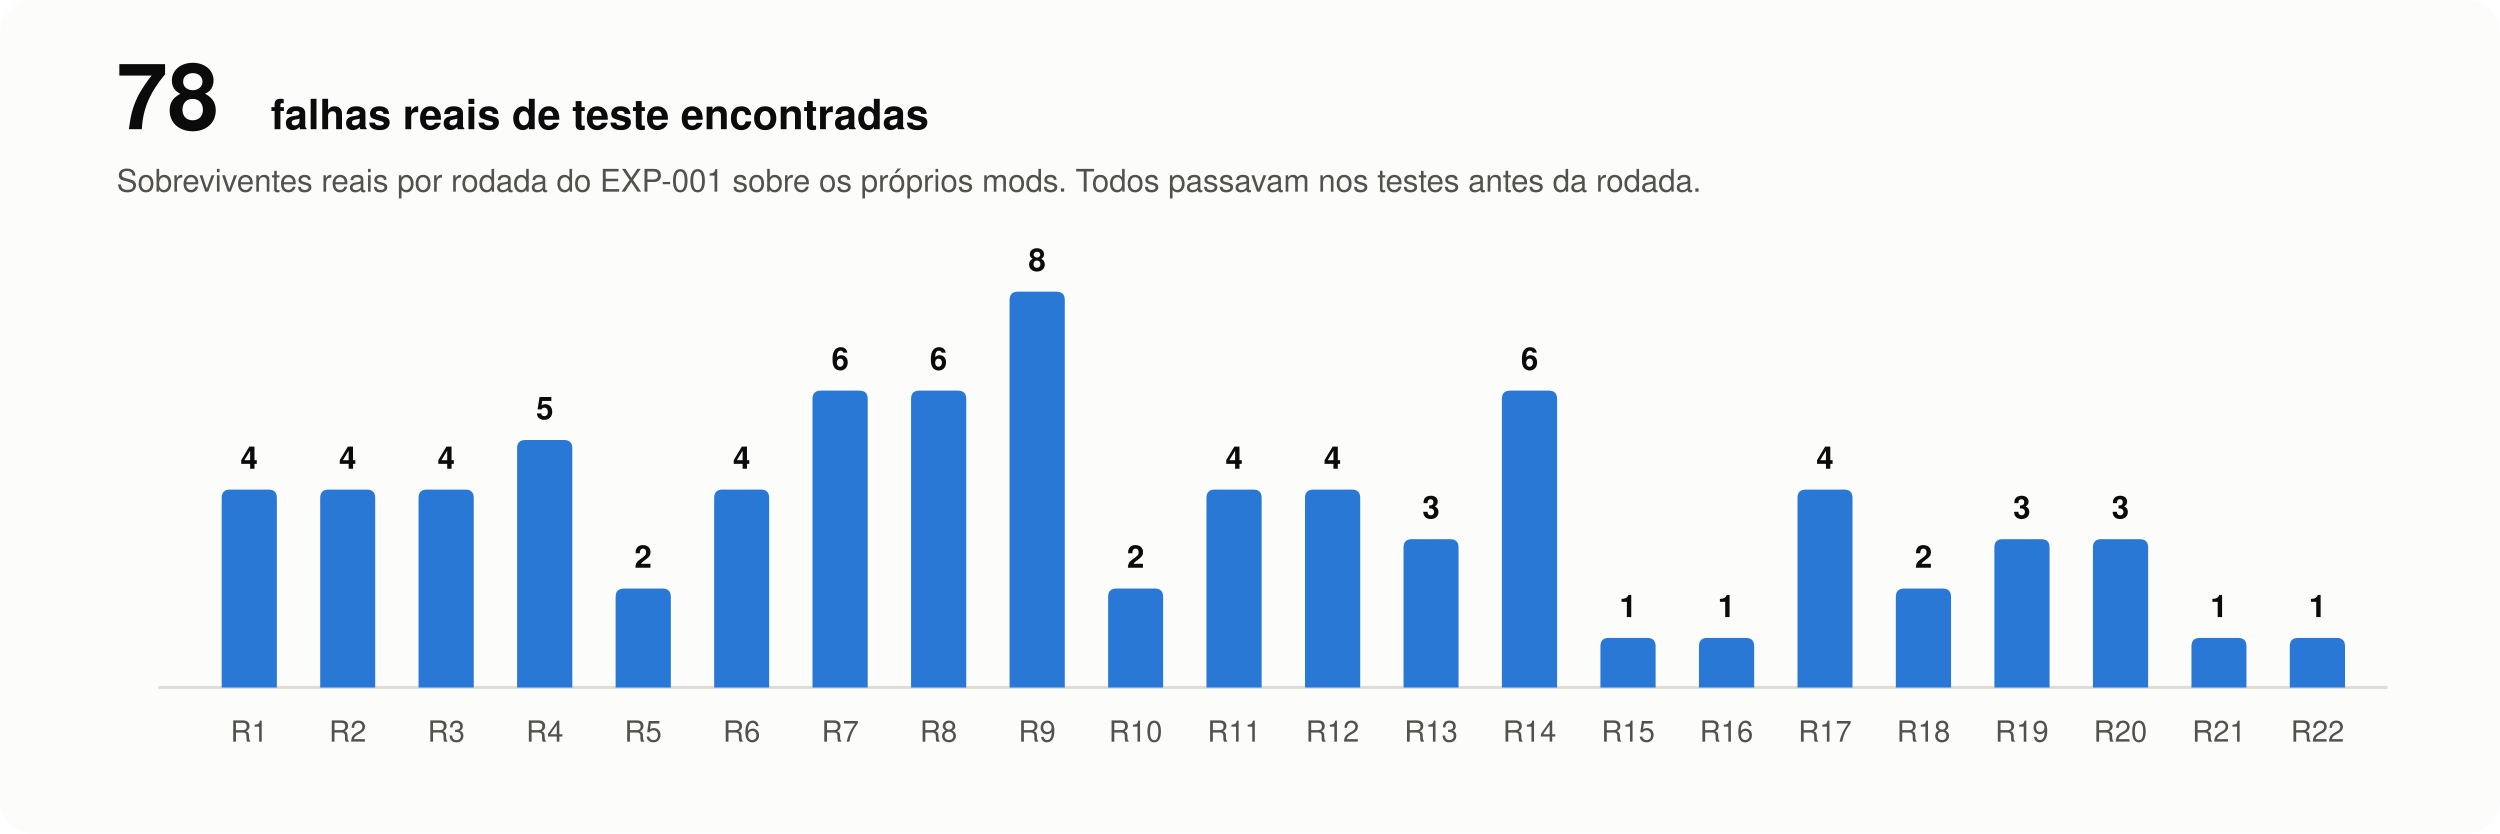
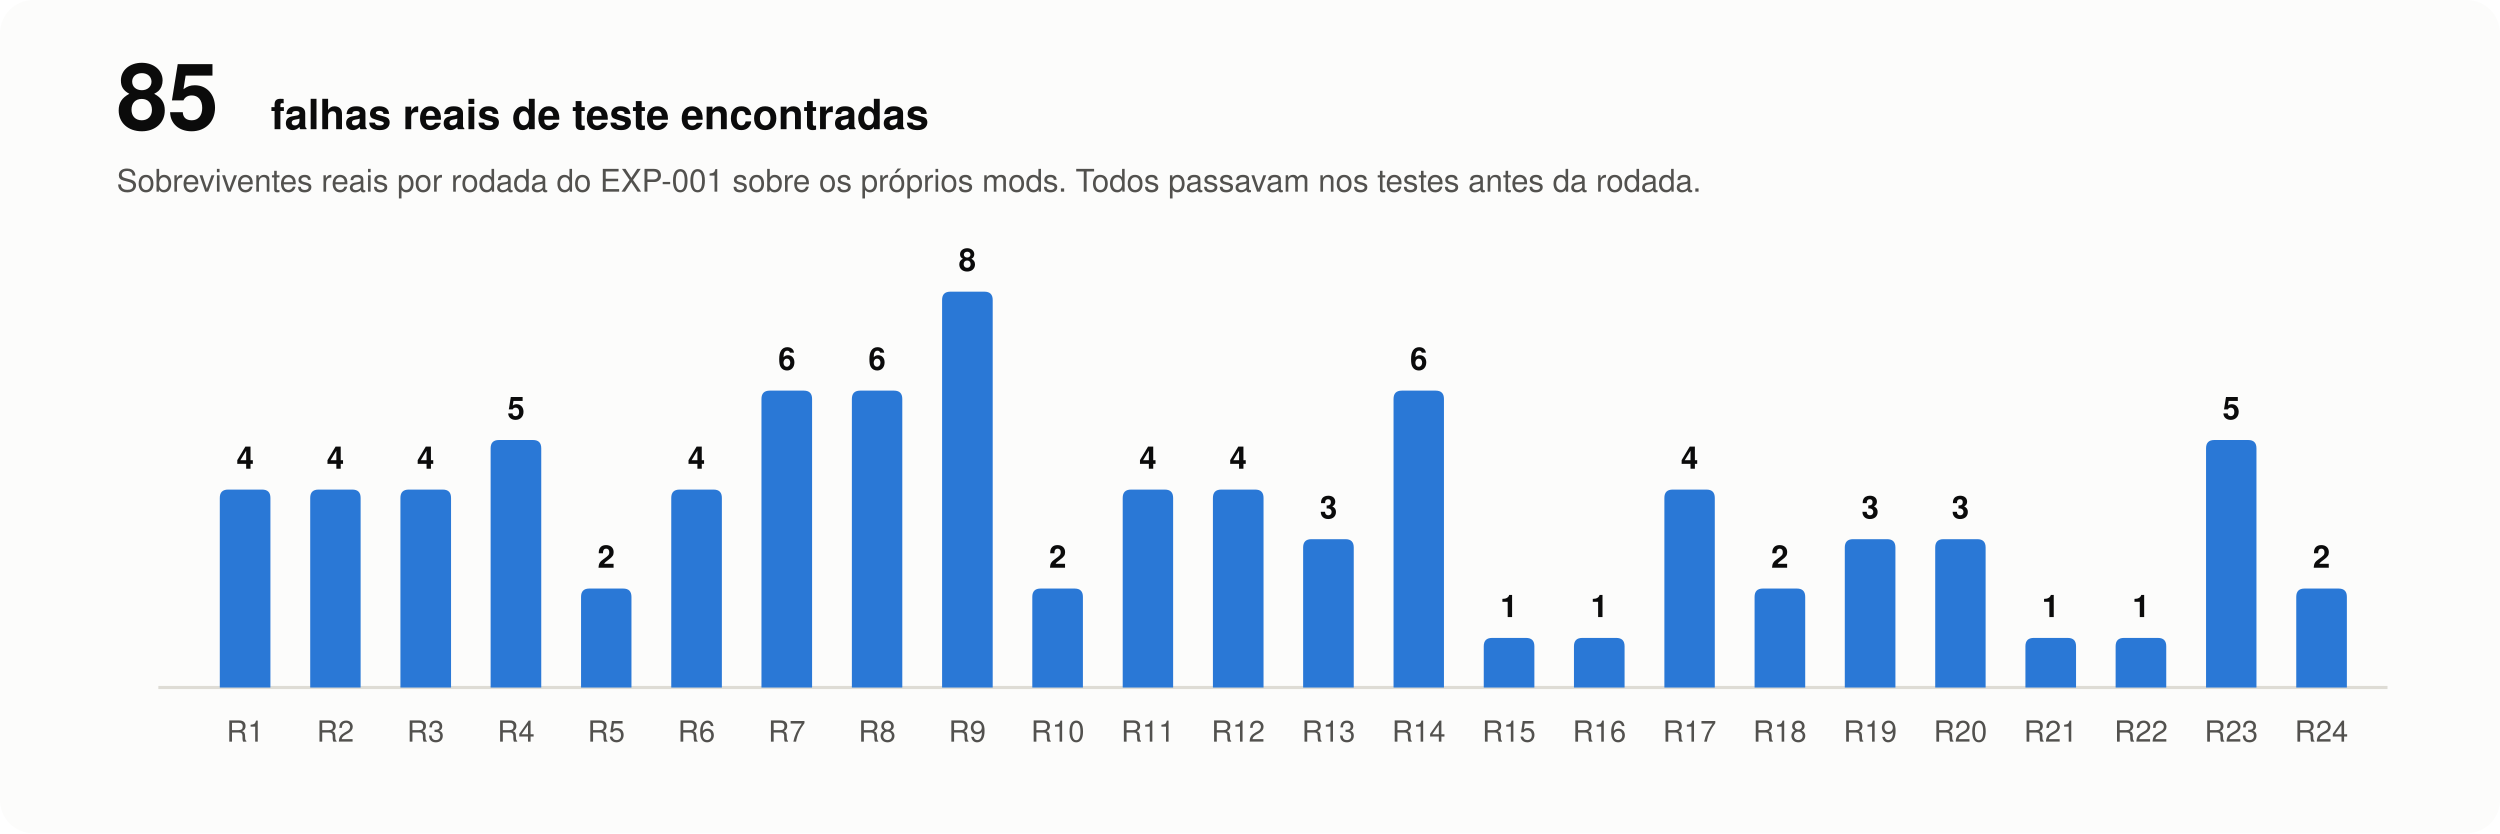
- <svg xmlns="http://www.w3.org/2000/svg" viewBox="0 0 1200 400" width="1200" height="400" role="img" aria-label="78 falhas reais de teste encontradas em 22 rodadas" font-family="ui-sans-serif, -apple-system, 'Segoe UI', Helvetica, Arial, sans-serif">
+ <svg xmlns="http://www.w3.org/2000/svg" viewBox="0 0 1200 400" width="1200" height="400" role="img" aria-label="85 falhas reais de teste encontradas em 24 rodadas" font-family="ui-sans-serif, -apple-system, 'Segoe UI', Helvetica, Arial, sans-serif">
  <style>
  .sup { fill: #fcfcfb; } .sup2 { fill: #f3f2ef; } .borda { stroke: #dedcd5; }
  .t1 { fill: #0b0b0b; } .t2 { fill: #52514e; } .t3 { fill: #8a887f; }
  .ac { fill: #2a78d6; } .acs { stroke: #2a78d6; } .acf { fill: #e8f1fb; }
  .ok { fill: #0f7a3d; } .okf { fill: #e3f3e8; }
  @media (prefers-color-scheme: dark) {
    .sup { fill: #1a1a19; } .sup2 { fill: #232322; } .borda { stroke: #3a3936; }
    .t1 { fill: #f0efec; } .t2 { fill: #c3c2b7; } .t3 { fill: #8f8d84; }
    .ac { fill: #3987e5; } .acs { stroke: #3987e5; } .acf { fill: #1d2c40; }
    .ok { fill: #4cc27a; } .okf { fill: #16301f; }
  }
  @media (prefers-reduced-motion: reduce) { * { animation: none !important; } }

  .barra { transform-box: fill-box; transform-origin: bottom; animation: cresce 1.1s cubic-bezier(.2,.8,.2,1); }
  @keyframes cresce { from { transform: scaleY(0); } to { transform: scaleY(1); } }
</style>
  <rect width="1200" height="400" rx="16" class="sup" />
-   <text x="56" y="62" font-size="44" font-weight="800" class="t1">78</text>
+   <text x="56" y="62" font-size="44" font-weight="800" class="t1">85</text>
  <text x="130" y="62" font-size="20" font-weight="700" class="t1">falhas reais de teste encontradas</text>
  <text x="56" y="92" font-size="15" class="t2">Sobreviventes reais por rodada do EXP-001 sobre os próprios mods. Todos passavam nos testes antes da rodada.</text>
  <line x1="76" y1="330" x2="1146" y2="330" class="borda" stroke-width="1.5" />
  <g class="barra">
-     <path d="M106.4,330 L106.4,239.0 Q106.4,235.0 110.4,235.0 L128.9,235.0 Q132.9,235.0 132.9,239.0 L132.9,330 Z" class="ac" />
+     <path d="M105.5,330 L105.5,239.0 Q105.5,235.0 109.5,235.0 L125.8,235.0 Q129.8,235.0 129.8,239.0 L129.8,330 Z" class="ac" />
  </g>
-   <text x="119.6" y="225.0" font-size="15" font-weight="700" class="t1" text-anchor="middle">4</text>
-   <text x="119.6" y="356" font-size="14" class="t2" text-anchor="middle">R1</text>
+   <text x="117.7" y="225.0" font-size="15" font-weight="700" class="t1" text-anchor="middle">4</text>
+   <text x="117.7" y="356" font-size="14" class="t2" text-anchor="middle">R1</text>
  <g class="barra">
-     <path d="M153.7,330 L153.7,239.0 Q153.7,235.0 157.7,235.0 L176.1,235.0 Q180.1,235.0 180.1,239.0 L180.1,330 Z" class="ac" />
+     <path d="M148.9,330 L148.9,239.0 Q148.9,235.0 152.9,235.0 L169.1,235.0 Q173.1,235.0 173.1,239.0 L173.1,330 Z" class="ac" />
  </g>
-   <text x="166.9" y="225.0" font-size="15" font-weight="700" class="t1" text-anchor="middle">4</text>
-   <text x="166.9" y="356" font-size="14" class="t2" text-anchor="middle">R2</text>
+   <text x="161.0" y="225.0" font-size="15" font-weight="700" class="t1" text-anchor="middle">4</text>
+   <text x="161.0" y="356" font-size="14" class="t2" text-anchor="middle">R2</text>
  <g class="barra">
-     <path d="M200.9,330 L200.9,239.0 Q200.9,235.0 204.9,235.0 L223.4,235.0 Q227.4,235.0 227.4,239.0 L227.4,330 Z" class="ac" />
+     <path d="M192.2,330 L192.2,239.0 Q192.2,235.0 196.2,235.0 L212.5,235.0 Q216.5,235.0 216.5,239.0 L216.5,330 Z" class="ac" />
  </g>
-   <text x="214.2" y="225.0" font-size="15" font-weight="700" class="t1" text-anchor="middle">4</text>
-   <text x="214.2" y="356" font-size="14" class="t2" text-anchor="middle">R3</text>
+   <text x="204.3" y="225.0" font-size="15" font-weight="700" class="t1" text-anchor="middle">4</text>
+   <text x="204.3" y="356" font-size="14" class="t2" text-anchor="middle">R3</text>
  <g class="barra">
-     <path d="M248.2,330 L248.2,215.2 Q248.2,211.2 252.2,211.2 L270.7,211.2 Q274.7,211.2 274.7,215.2 L274.7,330 Z" class="ac" />
+     <path d="M235.5,330 L235.5,215.2 Q235.5,211.2 239.5,211.2 L255.8,211.2 Q259.8,211.2 259.8,215.2 L259.8,330 Z" class="ac" />
  </g>
-   <text x="261.5" y="201.2" font-size="15" font-weight="700" class="t1" text-anchor="middle">5</text>
-   <text x="261.5" y="356" font-size="14" class="t2" text-anchor="middle">R4</text>
+   <text x="247.7" y="201.2" font-size="15" font-weight="700" class="t1" text-anchor="middle">5</text>
+   <text x="247.7" y="356" font-size="14" class="t2" text-anchor="middle">R4</text>
  <g class="barra">
-     <path d="M295.5,330 L295.5,286.5 Q295.5,282.5 299.5,282.5 L318.0,282.5 Q322.0,282.5 322.0,286.5 L322.0,330 Z" class="ac" />
+     <path d="M278.9,330 L278.9,286.5 Q278.9,282.5 282.9,282.5 L299.1,282.5 Q303.1,282.5 303.1,286.5 L303.1,330 Z" class="ac" />
  </g>
-   <text x="308.7" y="272.5" font-size="15" font-weight="700" class="t1" text-anchor="middle">2</text>
-   <text x="308.7" y="356" font-size="14" class="t2" text-anchor="middle">R5</text>
+   <text x="291.0" y="272.5" font-size="15" font-weight="700" class="t1" text-anchor="middle">2</text>
+   <text x="291.0" y="356" font-size="14" class="t2" text-anchor="middle">R5</text>
  <g class="barra">
-     <path d="M342.8,330 L342.8,239.0 Q342.8,235.0 346.8,235.0 L365.2,235.0 Q369.2,235.0 369.2,239.0 L369.2,330 Z" class="ac" />
+     <path d="M322.2,330 L322.2,239.0 Q322.2,235.0 326.2,235.0 L342.5,235.0 Q346.5,235.0 346.5,239.0 L346.5,330 Z" class="ac" />
  </g>
-   <text x="356.0" y="225.0" font-size="15" font-weight="700" class="t1" text-anchor="middle">4</text>
-   <text x="356.0" y="356" font-size="14" class="t2" text-anchor="middle">R6</text>
+   <text x="334.3" y="225.0" font-size="15" font-weight="700" class="t1" text-anchor="middle">4</text>
+   <text x="334.3" y="356" font-size="14" class="t2" text-anchor="middle">R6</text>
  <g class="barra">
-     <path d="M390.0,330 L390.0,191.5 Q390.0,187.5 394.0,187.5 L412.5,187.5 Q416.5,187.5 416.5,191.5 L416.5,330 Z" class="ac" />
+     <path d="M365.5,330 L365.5,191.5 Q365.5,187.5 369.5,187.5 L385.8,187.5 Q389.8,187.5 389.8,191.5 L389.8,330 Z" class="ac" />
  </g>
-   <text x="403.3" y="177.5" font-size="15" font-weight="700" class="t1" text-anchor="middle">6</text>
-   <text x="403.3" y="356" font-size="14" class="t2" text-anchor="middle">R7</text>
+   <text x="377.7" y="177.5" font-size="15" font-weight="700" class="t1" text-anchor="middle">6</text>
+   <text x="377.7" y="356" font-size="14" class="t2" text-anchor="middle">R7</text>
  <g class="barra">
-     <path d="M437.3,330 L437.3,191.5 Q437.3,187.5 441.3,187.5 L459.8,187.5 Q463.8,187.5 463.8,191.5 L463.8,330 Z" class="ac" />
+     <path d="M408.9,330 L408.9,191.5 Q408.9,187.5 412.9,187.5 L429.1,187.5 Q433.1,187.5 433.1,191.5 L433.1,330 Z" class="ac" />
  </g>
-   <text x="450.5" y="177.5" font-size="15" font-weight="700" class="t1" text-anchor="middle">6</text>
-   <text x="450.5" y="356" font-size="14" class="t2" text-anchor="middle">R8</text>
+   <text x="421.0" y="177.5" font-size="15" font-weight="700" class="t1" text-anchor="middle">6</text>
+   <text x="421.0" y="356" font-size="14" class="t2" text-anchor="middle">R8</text>
  <g class="barra">
-     <path d="M484.6,330 L484.6,144.0 Q484.6,140.0 488.6,140.0 L507.1,140.0 Q511.1,140.0 511.1,144.0 L511.1,330 Z" class="ac" />
+     <path d="M452.2,330 L452.2,144.0 Q452.2,140.0 456.2,140.0 L472.5,140.0 Q476.5,140.0 476.5,144.0 L476.5,330 Z" class="ac" />
  </g>
-   <text x="497.8" y="130.0" font-size="15" font-weight="700" class="t1" text-anchor="middle">8</text>
-   <text x="497.8" y="356" font-size="14" class="t2" text-anchor="middle">R9</text>
+   <text x="464.3" y="130.0" font-size="15" font-weight="700" class="t1" text-anchor="middle">8</text>
+   <text x="464.3" y="356" font-size="14" class="t2" text-anchor="middle">R9</text>
  <g class="barra">
-     <path d="M531.9,330 L531.9,286.5 Q531.9,282.5 535.9,282.5 L554.3,282.5 Q558.3,282.5 558.3,286.5 L558.3,330 Z" class="ac" />
+     <path d="M495.5,330 L495.5,286.5 Q495.5,282.5 499.5,282.5 L515.8,282.5 Q519.8,282.5 519.8,286.5 L519.8,330 Z" class="ac" />
  </g>
-   <text x="545.1" y="272.5" font-size="15" font-weight="700" class="t1" text-anchor="middle">2</text>
-   <text x="545.1" y="356" font-size="14" class="t2" text-anchor="middle">R10</text>
+   <text x="507.7" y="272.5" font-size="15" font-weight="700" class="t1" text-anchor="middle">2</text>
+   <text x="507.7" y="356" font-size="14" class="t2" text-anchor="middle">R10</text>
  <g class="barra">
-     <path d="M579.1,330 L579.1,239.0 Q579.1,235.0 583.1,235.0 L601.6,235.0 Q605.6,235.0 605.6,239.0 L605.6,330 Z" class="ac" />
+     <path d="M538.9,330 L538.9,239.0 Q538.9,235.0 542.9,235.0 L559.1,235.0 Q563.1,235.0 563.1,239.0 L563.1,330 Z" class="ac" />
  </g>
-   <text x="592.4" y="225.0" font-size="15" font-weight="700" class="t1" text-anchor="middle">4</text>
-   <text x="592.4" y="356" font-size="14" class="t2" text-anchor="middle">R11</text>
+   <text x="551.0" y="225.0" font-size="15" font-weight="700" class="t1" text-anchor="middle">4</text>
+   <text x="551.0" y="356" font-size="14" class="t2" text-anchor="middle">R11</text>
  <g class="barra">
-     <path d="M626.4,330 L626.4,239.0 Q626.4,235.0 630.4,235.0 L648.9,235.0 Q652.9,235.0 652.9,239.0 L652.9,330 Z" class="ac" />
+     <path d="M582.2,330 L582.2,239.0 Q582.2,235.0 586.2,235.0 L602.5,235.0 Q606.5,235.0 606.5,239.0 L606.5,330 Z" class="ac" />
  </g>
-   <text x="639.6" y="225.0" font-size="15" font-weight="700" class="t1" text-anchor="middle">4</text>
-   <text x="639.6" y="356" font-size="14" class="t2" text-anchor="middle">R12</text>
+   <text x="594.3" y="225.0" font-size="15" font-weight="700" class="t1" text-anchor="middle">4</text>
+   <text x="594.3" y="356" font-size="14" class="t2" text-anchor="middle">R12</text>
  <g class="barra">
-     <path d="M673.7,330 L673.7,262.8 Q673.7,258.8 677.7,258.8 L696.1,258.8 Q700.1,258.8 700.1,262.8 L700.1,330 Z" class="ac" />
+     <path d="M625.5,330 L625.5,262.8 Q625.5,258.8 629.5,258.8 L645.8,258.8 Q649.8,258.8 649.8,262.8 L649.8,330 Z" class="ac" />
  </g>
-   <text x="686.9" y="248.8" font-size="15" font-weight="700" class="t1" text-anchor="middle">3</text>
-   <text x="686.9" y="356" font-size="14" class="t2" text-anchor="middle">R13</text>
+   <text x="637.7" y="248.8" font-size="15" font-weight="700" class="t1" text-anchor="middle">3</text>
+   <text x="637.7" y="356" font-size="14" class="t2" text-anchor="middle">R13</text>
  <g class="barra">
-     <path d="M720.9,330 L720.9,191.5 Q720.9,187.5 724.9,187.5 L743.4,187.5 Q747.4,187.5 747.4,191.5 L747.4,330 Z" class="ac" />
+     <path d="M668.9,330 L668.9,191.5 Q668.9,187.5 672.9,187.5 L689.1,187.5 Q693.1,187.5 693.1,191.5 L693.1,330 Z" class="ac" />
  </g>
-   <text x="734.2" y="177.5" font-size="15" font-weight="700" class="t1" text-anchor="middle">6</text>
-   <text x="734.2" y="356" font-size="14" class="t2" text-anchor="middle">R14</text>
+   <text x="681.0" y="177.5" font-size="15" font-weight="700" class="t1" text-anchor="middle">6</text>
+   <text x="681.0" y="356" font-size="14" class="t2" text-anchor="middle">R14</text>
  <g class="barra">
-     <path d="M768.2,330 L768.2,310.2 Q768.2,306.2 772.2,306.2 L790.7,306.2 Q794.7,306.2 794.7,310.2 L794.7,330 Z" class="ac" />
+     <path d="M712.2,330 L712.2,310.2 Q712.2,306.2 716.2,306.2 L732.5,306.2 Q736.5,306.2 736.5,310.2 L736.5,330 Z" class="ac" />
  </g>
-   <text x="781.5" y="296.2" font-size="15" font-weight="700" class="t1" text-anchor="middle">1</text>
-   <text x="781.5" y="356" font-size="14" class="t2" text-anchor="middle">R15</text>
+   <text x="724.3" y="296.2" font-size="15" font-weight="700" class="t1" text-anchor="middle">1</text>
+   <text x="724.3" y="356" font-size="14" class="t2" text-anchor="middle">R15</text>
  <g class="barra">
-     <path d="M815.5,330 L815.5,310.2 Q815.5,306.2 819.5,306.2 L838.0,306.2 Q842.0,306.2 842.0,310.2 L842.0,330 Z" class="ac" />
+     <path d="M755.5,330 L755.5,310.2 Q755.5,306.2 759.5,306.2 L775.8,306.2 Q779.8,306.2 779.8,310.2 L779.8,330 Z" class="ac" />
  </g>
-   <text x="828.7" y="296.2" font-size="15" font-weight="700" class="t1" text-anchor="middle">1</text>
-   <text x="828.7" y="356" font-size="14" class="t2" text-anchor="middle">R16</text>
+   <text x="767.7" y="296.2" font-size="15" font-weight="700" class="t1" text-anchor="middle">1</text>
+   <text x="767.7" y="356" font-size="14" class="t2" text-anchor="middle">R16</text>
  <g class="barra">
-     <path d="M862.8,330 L862.8,239.0 Q862.8,235.0 866.8,235.0 L885.2,235.0 Q889.2,235.0 889.2,239.0 L889.2,330 Z" class="ac" />
+     <path d="M798.9,330 L798.9,239.0 Q798.9,235.0 802.9,235.0 L819.1,235.0 Q823.1,235.0 823.1,239.0 L823.1,330 Z" class="ac" />
  </g>
-   <text x="876.0" y="225.0" font-size="15" font-weight="700" class="t1" text-anchor="middle">4</text>
-   <text x="876.0" y="356" font-size="14" class="t2" text-anchor="middle">R17</text>
+   <text x="811.0" y="225.0" font-size="15" font-weight="700" class="t1" text-anchor="middle">4</text>
+   <text x="811.0" y="356" font-size="14" class="t2" text-anchor="middle">R17</text>
  <g class="barra">
-     <path d="M910.0,330 L910.0,286.5 Q910.0,282.5 914.0,282.5 L932.5,282.5 Q936.5,282.5 936.5,286.5 L936.5,330 Z" class="ac" />
+     <path d="M842.2,330 L842.2,286.5 Q842.2,282.5 846.2,282.5 L862.5,282.5 Q866.5,282.5 866.5,286.5 L866.5,330 Z" class="ac" />
  </g>
-   <text x="923.3" y="272.5" font-size="15" font-weight="700" class="t1" text-anchor="middle">2</text>
-   <text x="923.3" y="356" font-size="14" class="t2" text-anchor="middle">R18</text>
+   <text x="854.3" y="272.5" font-size="15" font-weight="700" class="t1" text-anchor="middle">2</text>
+   <text x="854.3" y="356" font-size="14" class="t2" text-anchor="middle">R18</text>
  <g class="barra">
-     <path d="M957.3,330 L957.3,262.8 Q957.3,258.8 961.3,258.8 L979.8,258.8 Q983.8,258.8 983.8,262.8 L983.8,330 Z" class="ac" />
+     <path d="M885.5,330 L885.5,262.8 Q885.5,258.8 889.5,258.8 L905.8,258.8 Q909.8,258.8 909.8,262.8 L909.8,330 Z" class="ac" />
  </g>
-   <text x="970.5" y="248.8" font-size="15" font-weight="700" class="t1" text-anchor="middle">3</text>
-   <text x="970.5" y="356" font-size="14" class="t2" text-anchor="middle">R19</text>
+   <text x="897.7" y="248.8" font-size="15" font-weight="700" class="t1" text-anchor="middle">3</text>
+   <text x="897.7" y="356" font-size="14" class="t2" text-anchor="middle">R19</text>
  <g class="barra">
-     <path d="M1004.6,330 L1004.6,262.8 Q1004.6,258.8 1008.6,258.8 L1027.1,258.8 Q1031.1,258.8 1031.1,262.8 L1031.1,330 Z" class="ac" />
+     <path d="M928.9,330 L928.9,262.8 Q928.9,258.8 932.9,258.8 L949.1,258.8 Q953.1,258.8 953.1,262.8 L953.1,330 Z" class="ac" />
  </g>
-   <text x="1017.8" y="248.8" font-size="15" font-weight="700" class="t1" text-anchor="middle">3</text>
-   <text x="1017.8" y="356" font-size="14" class="t2" text-anchor="middle">R20</text>
+   <text x="941.0" y="248.8" font-size="15" font-weight="700" class="t1" text-anchor="middle">3</text>
+   <text x="941.0" y="356" font-size="14" class="t2" text-anchor="middle">R20</text>
  <g class="barra">
-     <path d="M1051.9,330 L1051.9,310.2 Q1051.9,306.2 1055.9,306.2 L1074.3,306.2 Q1078.3,306.2 1078.3,310.2 L1078.3,330 Z" class="ac" />
+     <path d="M972.2,330 L972.2,310.2 Q972.2,306.2 976.2,306.2 L992.5,306.2 Q996.5,306.2 996.5,310.2 L996.5,330 Z" class="ac" />
  </g>
-   <text x="1065.1" y="296.2" font-size="15" font-weight="700" class="t1" text-anchor="middle">1</text>
-   <text x="1065.1" y="356" font-size="14" class="t2" text-anchor="middle">R21</text>
+   <text x="984.3" y="296.2" font-size="15" font-weight="700" class="t1" text-anchor="middle">1</text>
+   <text x="984.3" y="356" font-size="14" class="t2" text-anchor="middle">R21</text>
  <g class="barra">
-     <path d="M1099.1,330 L1099.1,310.2 Q1099.1,306.2 1103.1,306.2 L1121.6,306.2 Q1125.6,306.2 1125.6,310.2 L1125.6,330 Z" class="ac" />
+     <path d="M1015.5,330 L1015.5,310.2 Q1015.5,306.2 1019.5,306.2 L1035.8,306.2 Q1039.8,306.2 1039.8,310.2 L1039.8,330 Z" class="ac" />
  </g>
-   <text x="1112.4" y="296.2" font-size="15" font-weight="700" class="t1" text-anchor="middle">1</text>
-   <text x="1112.4" y="356" font-size="14" class="t2" text-anchor="middle">R22</text>
+   <text x="1027.7" y="296.2" font-size="15" font-weight="700" class="t1" text-anchor="middle">1</text>
+   <text x="1027.7" y="356" font-size="14" class="t2" text-anchor="middle">R22</text>
+   <g class="barra">
+     <path d="M1058.9,330 L1058.9,215.2 Q1058.9,211.2 1062.9,211.2 L1079.1,211.2 Q1083.1,211.2 1083.1,215.2 L1083.1,330 Z" class="ac" />
+   </g>
+   <text x="1071.0" y="201.2" font-size="15" font-weight="700" class="t1" text-anchor="middle">5</text>
+   <text x="1071.0" y="356" font-size="14" class="t2" text-anchor="middle">R23</text>
+   <g class="barra">
+     <path d="M1102.2,330 L1102.2,286.5 Q1102.2,282.5 1106.2,282.5 L1122.5,282.5 Q1126.5,282.5 1126.5,286.5 L1126.5,330 Z" class="ac" />
+   </g>
+   <text x="1114.3" y="272.5" font-size="15" font-weight="700" class="t1" text-anchor="middle">2</text>
+   <text x="1114.3" y="356" font-size="14" class="t2" text-anchor="middle">R24</text>
</svg>
